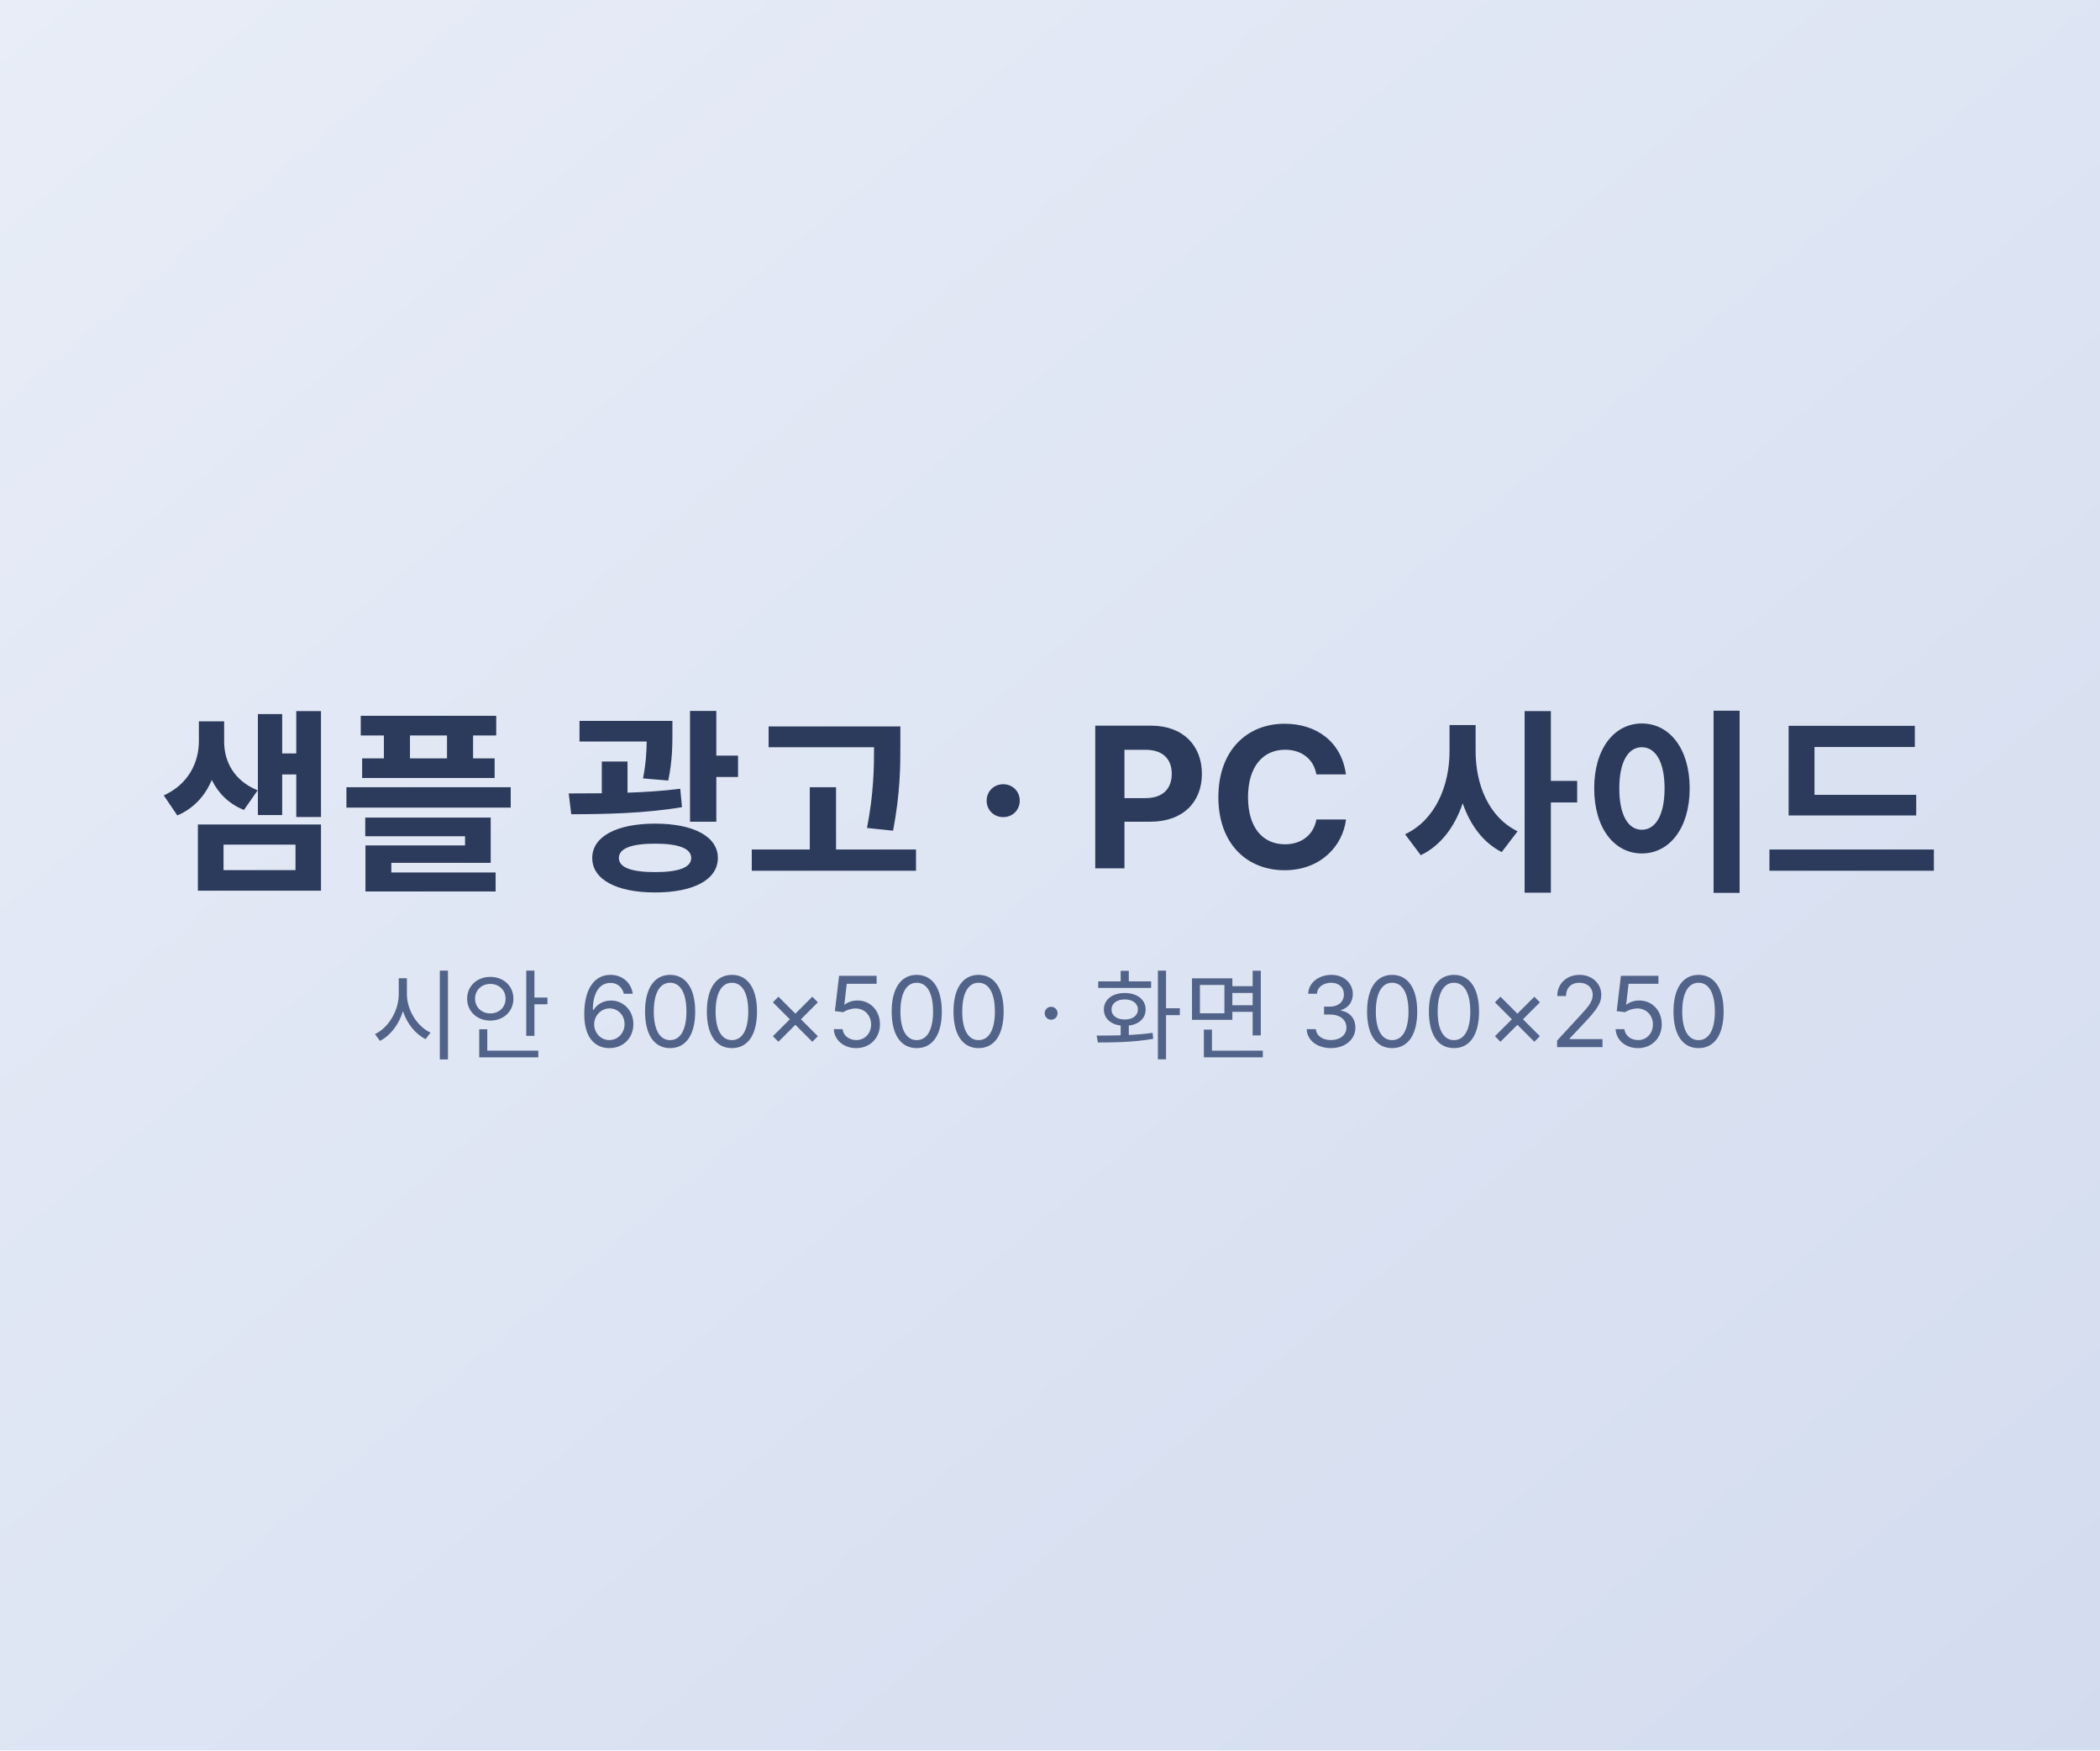
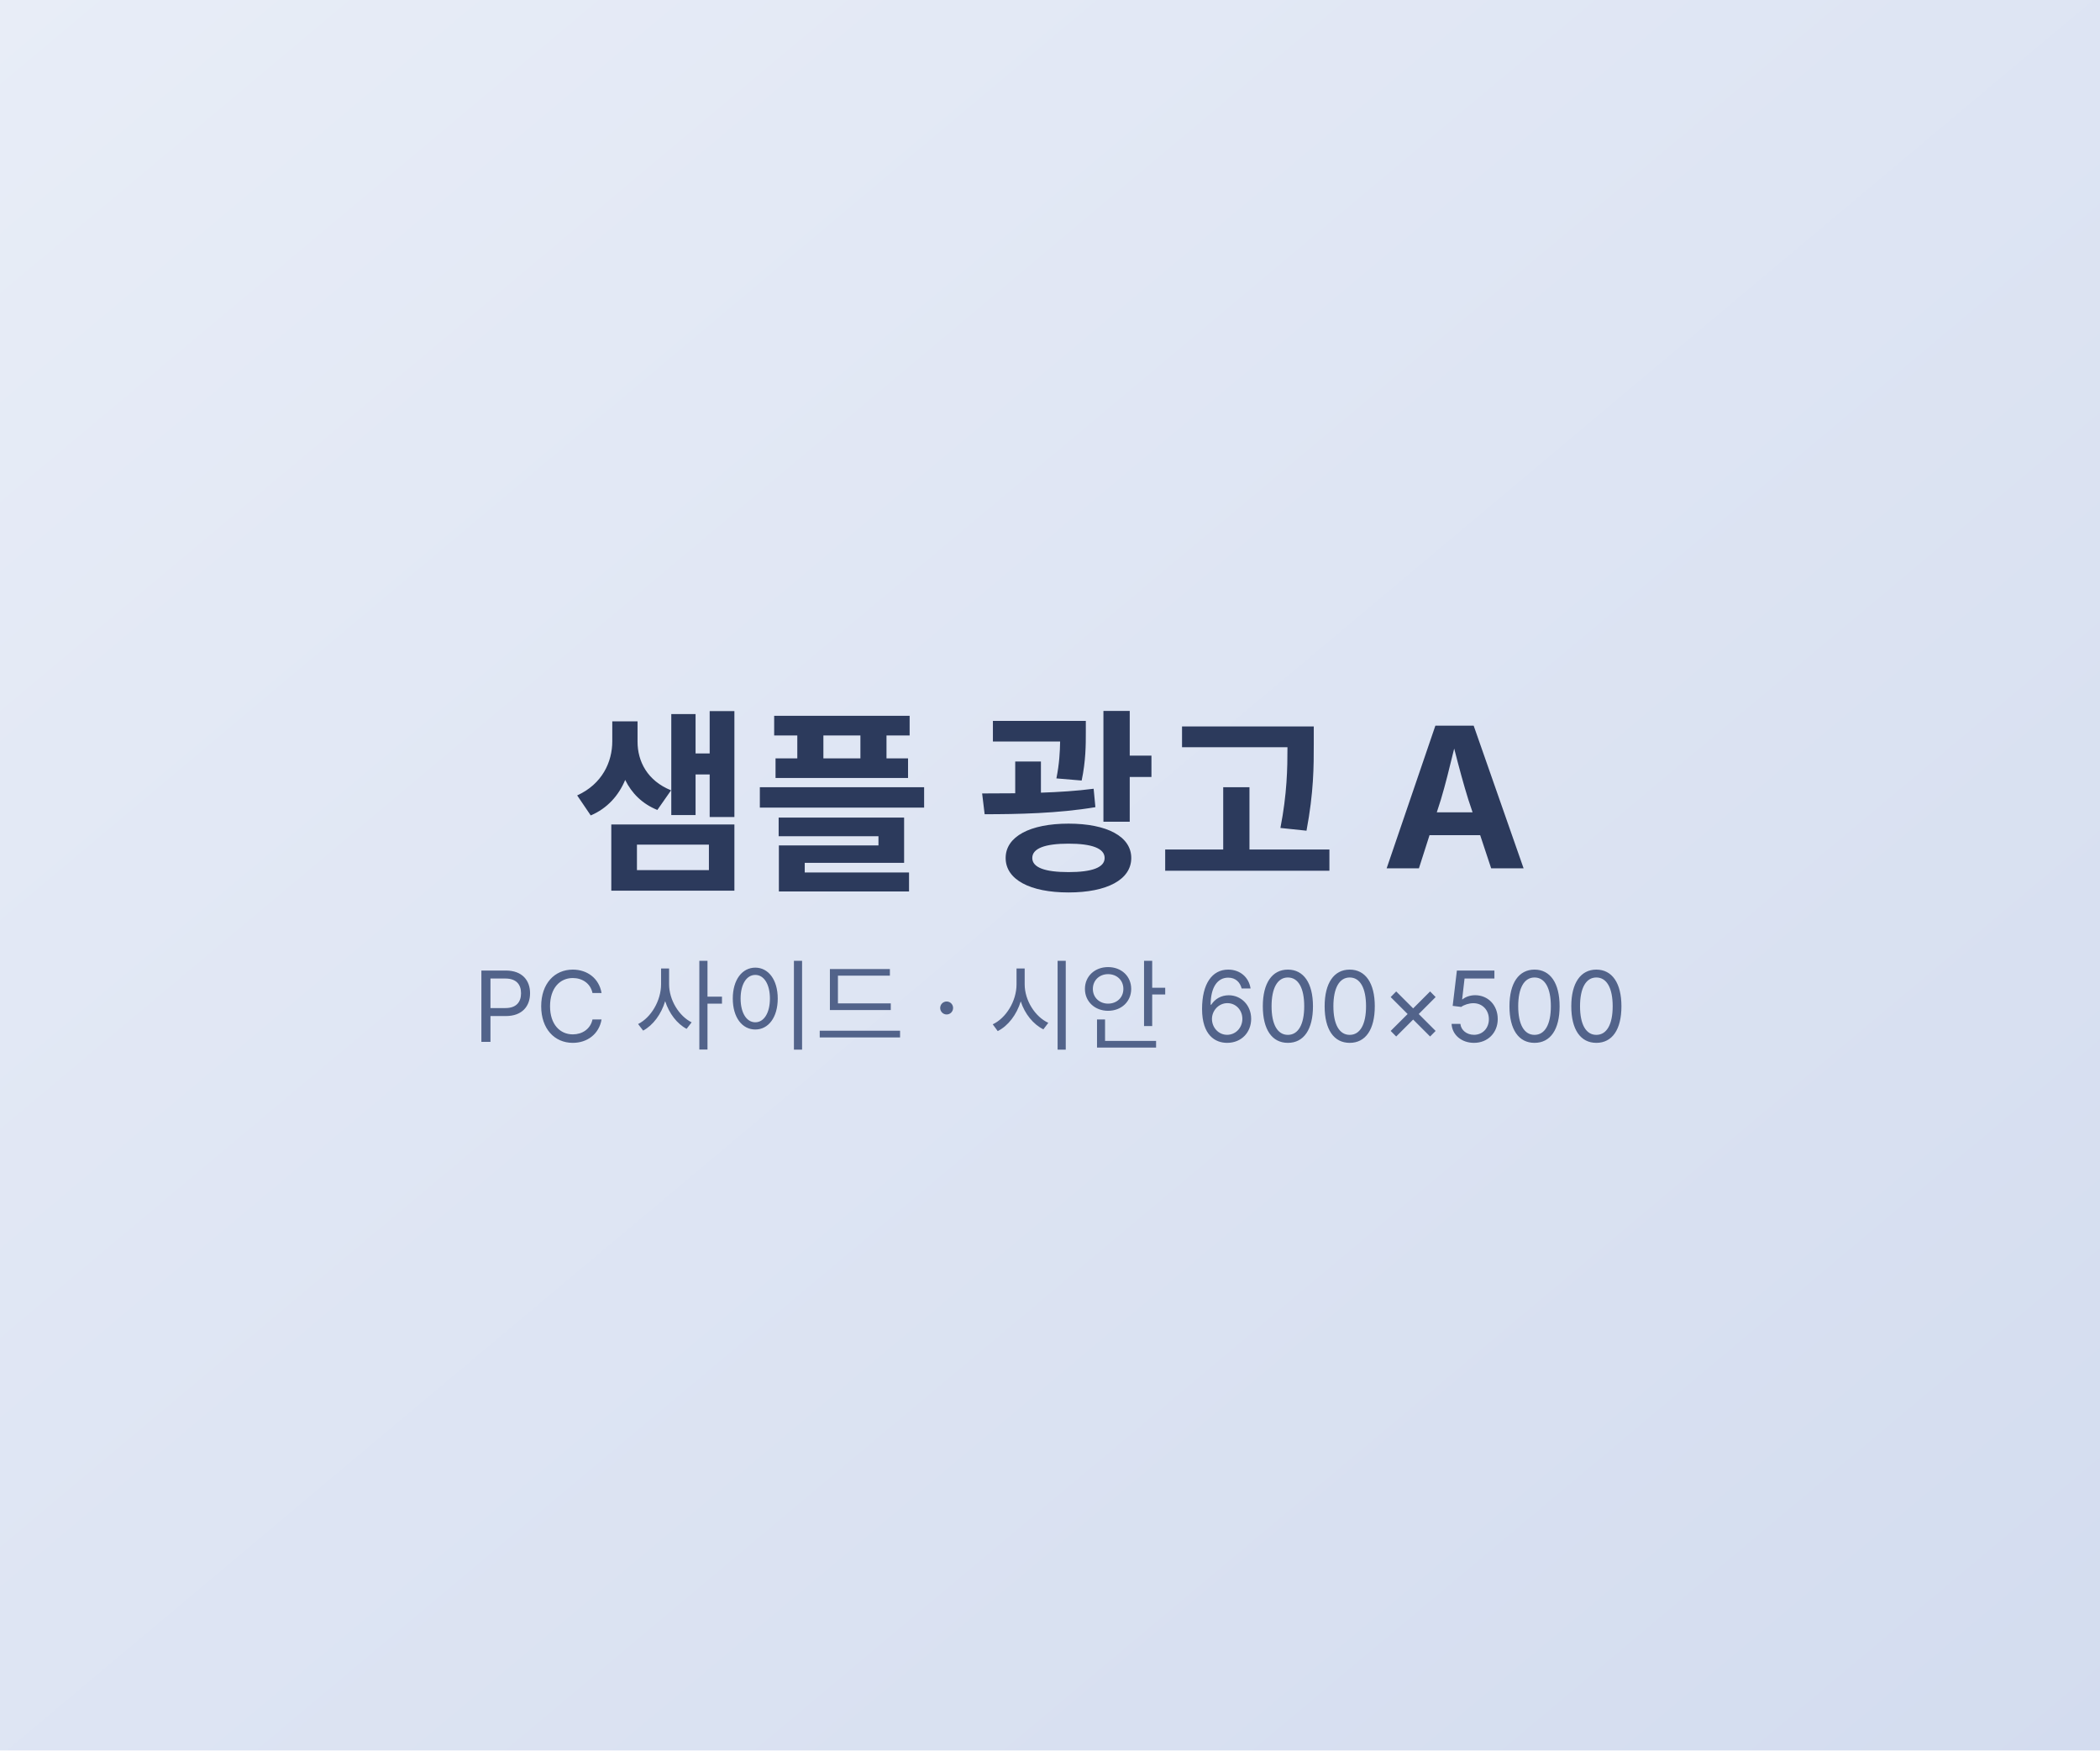
<svg xmlns="http://www.w3.org/2000/svg" width="600" height="500" viewBox="0 0 600 500">
  <defs>
    <linearGradient id="g" x1="0" y1="0" x2="1" y2="1">
      <stop offset="0" stop-color="#e8edf7" />
      <stop offset="1" stop-color="#d3dcef" />
    </linearGradient>
  </defs>
  <rect width="600" height="500" fill="url(#g)" />
-   <g font-family="-apple-system,'Apple SD Gothic Neo','Malgun Gothic',sans-serif" text-anchor="middle" fill="#2c3a5c">
-     <text x="300.0" y="250.0" font-size="56" font-weight="700">샘플 광고 · PC 사이드</text>
-     <text x="300.0" y="300.4" font-size="28" fill="#52638a">시안 600×500 · 화면 300×250</text>
+   <g font-family="-apple-system,'Apple SD Gothic Neo','Malgun Gothic',sans-serif" text-anchor="middle">
+     <text x="300.0" y="250.0" font-size="56" font-weight="700" fill="#2c3a5c">샘플 광고 A</text>
+     <text x="300.0" y="297.6" font-size="28" fill="#52638a">PC 사이드 · 시안 600×500</text>
  </g>
</svg>
